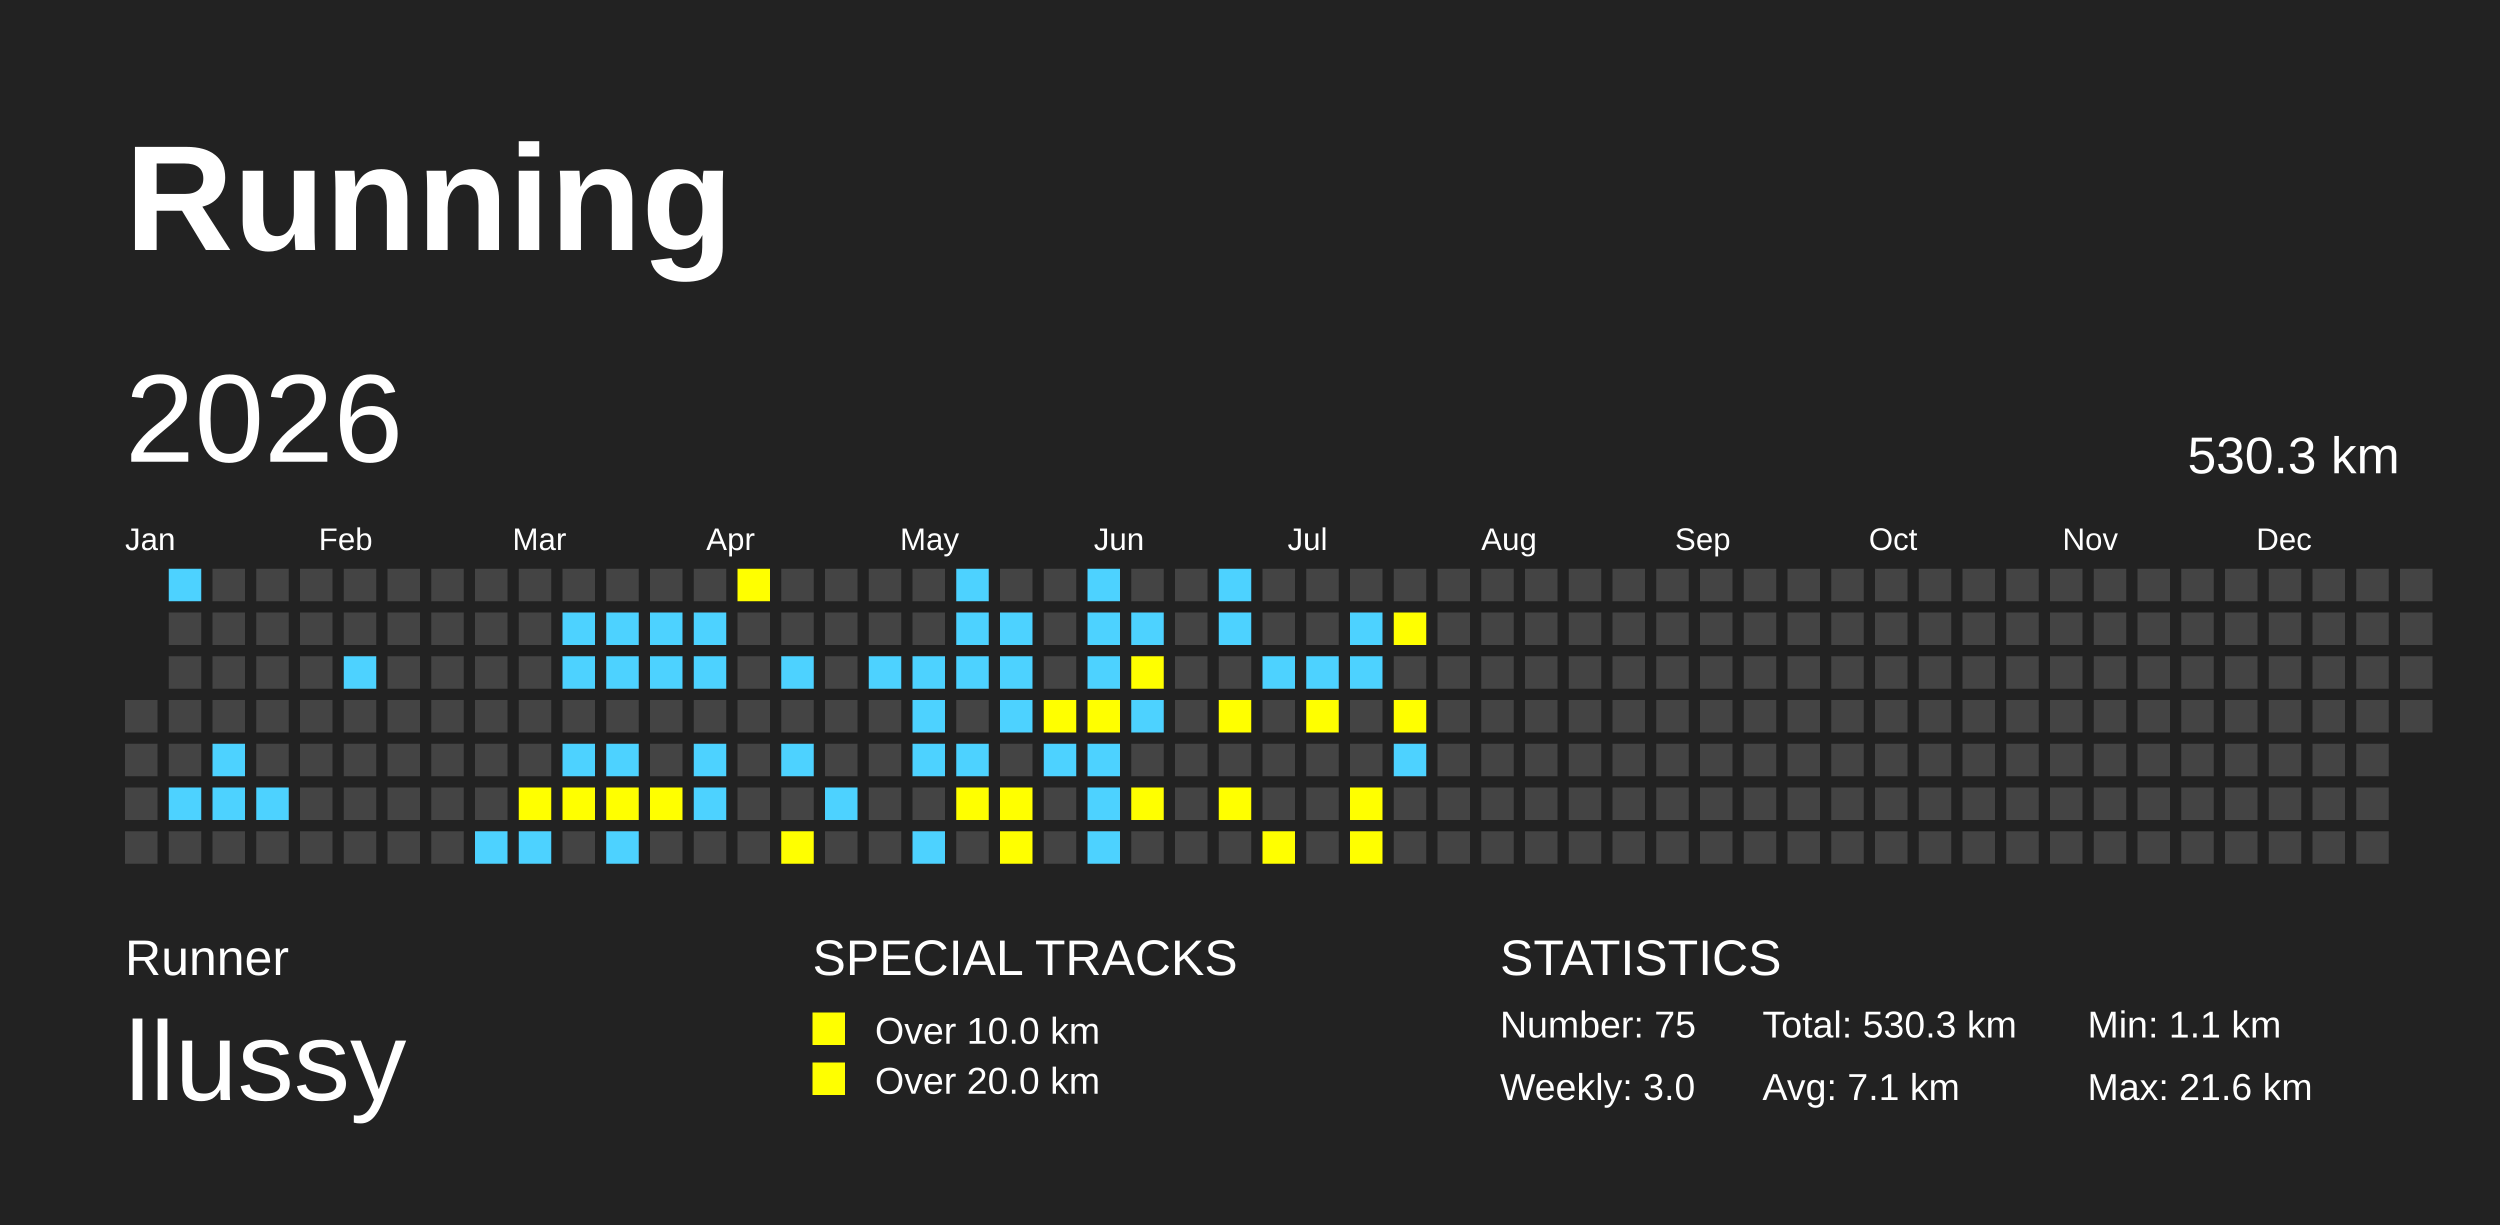
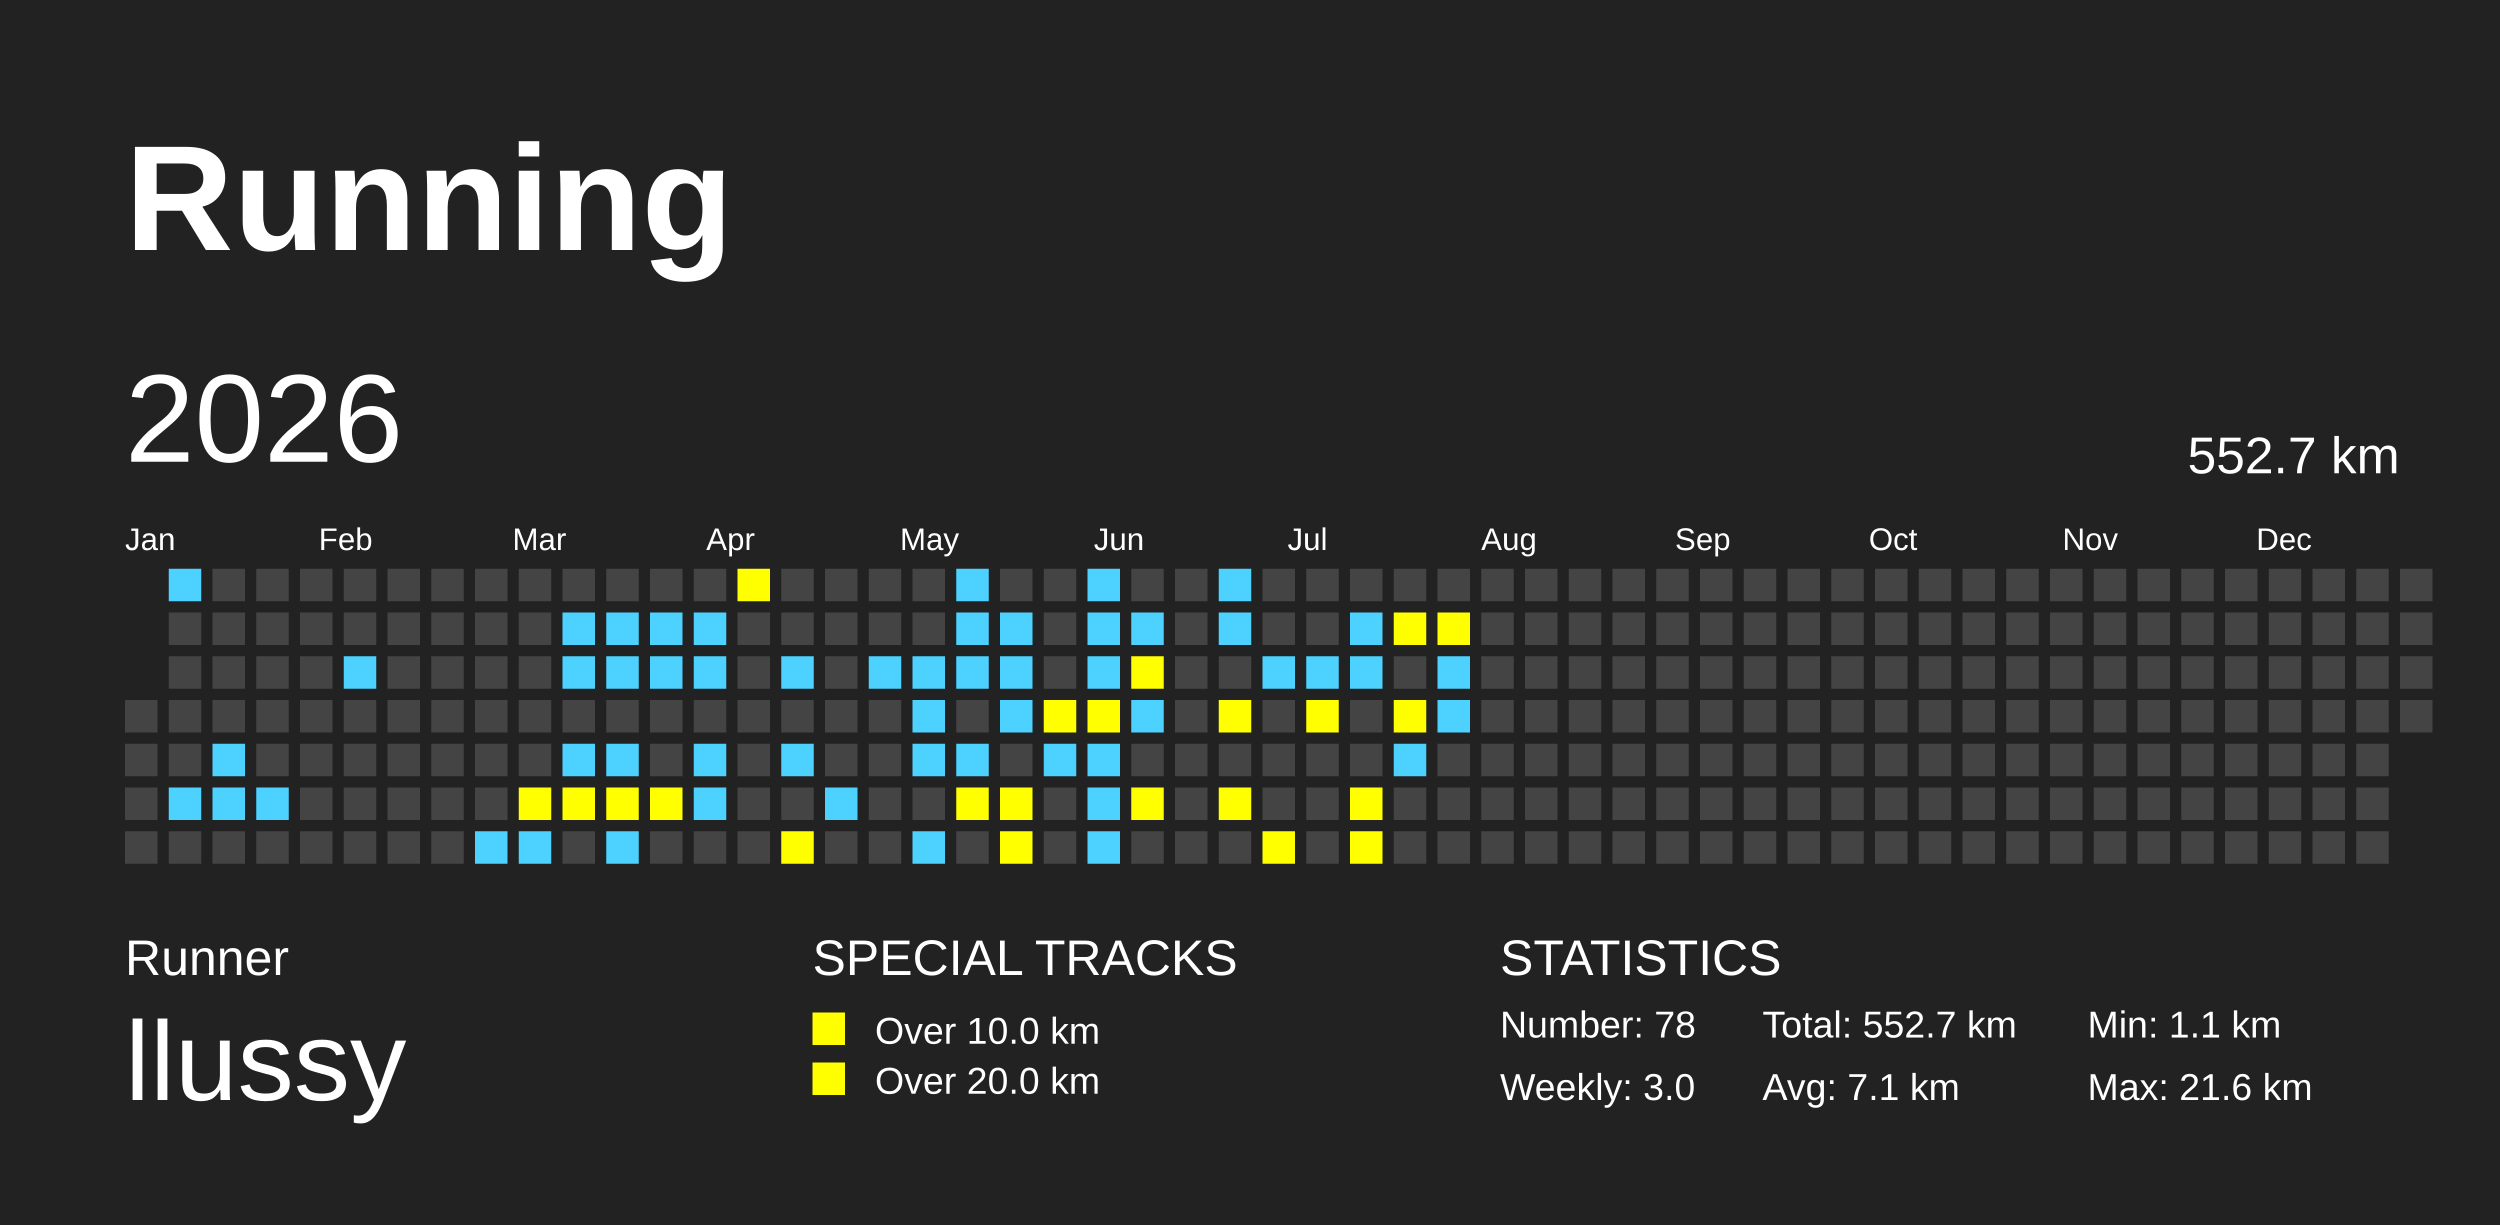
<svg xmlns="http://www.w3.org/2000/svg" baseProfile="full" height="98mm" version="1.1" viewBox="0,0,200,98" width="200mm">
  <defs>
    <pattern height="2" id="indoor-stripe" patternUnits="userSpaceOnUse" width="2">
      <line stroke="white" stroke-opacity="0.45" stroke-width="0.5" x1="0" x2="2" y1="2" y2="0" />
    </pattern>
  </defs>
  <rect fill="#222222" height="98" width="200" x="0" y="0" />
  <text fill="#FFFFFF" style="font-size:12px; font-family:Arial; font-weight:bold;" x="10" y="20">Running</text>
  <text fill="#FFFFFF" style="font-size:4px; font-family:Arial" x="10" y="78">Runner</text>
  <text fill="#FFFFFF" style="font-size:9px; font-family:Arial" x="10" y="88">llussy</text>
  <text fill="#FFFFFF" style="font-size:4px; font-family:Arial" x="65" y="78">SPECIAL TRACKS</text>
  <rect fill="#FFFF00" height="2.6" width="2.6" x="65" y="81" />
  <text fill="#FFFFFF" style="font-size:3px; font-family:Arial" x="70" y="83.5">Over 10.0 km</text>
  <rect fill="#FFFF00" height="2.6" width="2.6" x="65" y="85" />
  <text fill="#FFFFFF" style="font-size:3px; font-family:Arial" x="70" y="87.5">Over 20.0 km</text>
  <text fill="#FFFFFF" style="font-size:4px; font-family:Arial" x="120" y="78">STATISTICS</text>
-   <text fill="#FFFFFF" style="font-size:3px; font-family:Arial" x="120" y="83">Number: 75</text>
+   <text fill="#FFFFFF" style="font-size:3px; font-family:Arial" x="120" y="83">Number: 78</text>
  <text fill="#FFFFFF" style="font-size:3px; font-family:Arial" x="120" y="88">Weekly: 3.0</text>
-   <text fill="#FFFFFF" style="font-size:3px; font-family:Arial" x="141" y="83">Total: 530.3 km</text>
+   <text fill="#FFFFFF" style="font-size:3px; font-family:Arial" x="141" y="83">Total: 552.7 km</text>
  <text fill="#FFFFFF" style="font-size:3px; font-family:Arial" x="141" y="88">Avg: 7.1 km</text>
  <text fill="#FFFFFF" style="font-size:3px; font-family:Arial" x="167" y="83">Min: 1.1 km</text>
  <text fill="#FFFFFF" style="font-size:3px; font-family:Arial" x="167" y="88">Max: 21.6 km</text>
  <text dominant-baseline="hanging" fill="#FFFFFF" style="font-size:10.0px; font-family:Arial;" x="10" y="30">2026</text>
-   <text dominant-baseline="hanging" fill="#FFFFFF" style="font-size:4.125px; font-family:Arial;" x="175" y="35">530.3 km</text>
+   <text dominant-baseline="hanging" fill="#FFFFFF" style="font-size:4.125px; font-family:Arial;" x="175" y="35">552.7 km</text>
  <text fill="#FFFFFF" style="font-size:2.5px; font-family:Arial" x="10.0" y="44">Jan</text>
  <text fill="#FFFFFF" style="font-size:2.5px; font-family:Arial" x="25.5" y="44">Feb</text>
  <text fill="#FFFFFF" style="font-size:2.5px; font-family:Arial" x="41.0" y="44">Mar</text>
  <text fill="#FFFFFF" style="font-size:2.5px; font-family:Arial" x="56.5" y="44">Apr</text>
  <text fill="#FFFFFF" style="font-size:2.5px; font-family:Arial" x="72.0" y="44">May</text>
  <text fill="#FFFFFF" style="font-size:2.5px; font-family:Arial" x="87.5" y="44">Jun</text>
  <text fill="#FFFFFF" style="font-size:2.5px; font-family:Arial" x="103.0" y="44">Jul</text>
  <text fill="#FFFFFF" style="font-size:2.5px; font-family:Arial" x="118.5" y="44">Aug</text>
  <text fill="#FFFFFF" style="font-size:2.5px; font-family:Arial" x="134.0" y="44">Sep</text>
  <text fill="#FFFFFF" style="font-size:2.5px; font-family:Arial" x="149.5" y="44">Oct</text>
  <text fill="#FFFFFF" style="font-size:2.5px; font-family:Arial" x="165.0" y="44">Nov</text>
  <text fill="#FFFFFF" style="font-size:2.5px; font-family:Arial" x="180.5" y="44">Dec</text>
  <rect fill="#444444" height="2.6" width="2.6" x="10.0" y="56.0" />
  <rect fill="#444444" height="2.6" width="2.6" x="10.0" y="59.5" />
  <rect fill="#444444" height="2.6" width="2.6" x="10.0" y="63.0" />
  <rect fill="#444444" height="2.6" width="2.6" x="10.0" y="66.5" />
  <rect fill="#4dd2ff" height="2.6" width="2.6" x="13.5" y="45.5" />
  <rect fill="#444444" height="2.6" width="2.6" x="13.5" y="49.0" />
  <rect fill="#444444" height="2.6" width="2.6" x="13.5" y="52.5" />
  <rect fill="#444444" height="2.6" width="2.6" x="13.5" y="56.0" />
  <rect fill="#444444" height="2.6" width="2.6" x="13.5" y="59.5" />
  <rect fill="#4dd2ff" height="2.6" width="2.6" x="13.5" y="63.0" />
  <rect fill="#444444" height="2.6" width="2.6" x="13.5" y="66.5" />
  <rect fill="#444444" height="2.6" width="2.6" x="17.0" y="45.5" />
  <rect fill="#444444" height="2.6" width="2.6" x="17.0" y="49.0" />
  <rect fill="#444444" height="2.6" width="2.6" x="17.0" y="52.5" />
  <rect fill="#444444" height="2.6" width="2.6" x="17.0" y="56.0" />
  <rect fill="#4dd2ff" height="2.6" width="2.6" x="17.0" y="59.5" />
  <rect fill="#4dd2ff" height="2.6" width="2.6" x="17.0" y="63.0" />
  <rect fill="#444444" height="2.6" width="2.6" x="17.0" y="66.5" />
  <rect fill="#444444" height="2.6" width="2.6" x="20.5" y="45.5" />
  <rect fill="#444444" height="2.6" width="2.6" x="20.5" y="49.0" />
  <rect fill="#444444" height="2.6" width="2.6" x="20.5" y="52.5" />
  <rect fill="#444444" height="2.6" width="2.6" x="20.5" y="56.0" />
  <rect fill="#444444" height="2.6" width="2.6" x="20.5" y="59.5" />
  <rect fill="#4dd2ff" height="2.6" width="2.6" x="20.5" y="63.0" />
  <rect fill="#444444" height="2.6" width="2.6" x="20.5" y="66.5" />
  <rect fill="#444444" height="2.6" width="2.6" x="24.0" y="45.5" />
  <rect fill="#444444" height="2.6" width="2.6" x="24.0" y="49.0" />
  <rect fill="#444444" height="2.6" width="2.6" x="24.0" y="52.5" />
  <rect fill="#444444" height="2.6" width="2.6" x="24.0" y="56.0" />
  <rect fill="#444444" height="2.6" width="2.6" x="24.0" y="59.5" />
  <rect fill="#444444" height="2.6" width="2.6" x="24.0" y="63.0" />
  <rect fill="#444444" height="2.6" width="2.6" x="24.0" y="66.5" />
  <rect fill="#444444" height="2.6" width="2.6" x="27.5" y="45.5" />
  <rect fill="#444444" height="2.6" width="2.6" x="27.5" y="49.0" />
  <rect fill="#4dd2ff" height="2.6" width="2.6" x="27.5" y="52.5" />
  <rect fill="#444444" height="2.6" width="2.6" x="27.5" y="56.0" />
  <rect fill="#444444" height="2.6" width="2.6" x="27.5" y="59.5" />
  <rect fill="#444444" height="2.6" width="2.6" x="27.5" y="63.0" />
  <rect fill="#444444" height="2.6" width="2.6" x="27.5" y="66.5" />
  <rect fill="#444444" height="2.6" width="2.6" x="31.0" y="45.5" />
  <rect fill="#444444" height="2.6" width="2.6" x="31.0" y="49.0" />
  <rect fill="#444444" height="2.6" width="2.6" x="31.0" y="52.5" />
  <rect fill="#444444" height="2.6" width="2.6" x="31.0" y="56.0" />
  <rect fill="#444444" height="2.6" width="2.6" x="31.0" y="59.5" />
  <rect fill="#444444" height="2.6" width="2.6" x="31.0" y="63.0" />
  <rect fill="#444444" height="2.6" width="2.6" x="31.0" y="66.5" />
  <rect fill="#444444" height="2.6" width="2.6" x="34.5" y="45.5" />
  <rect fill="#444444" height="2.6" width="2.6" x="34.5" y="49.0" />
  <rect fill="#444444" height="2.6" width="2.6" x="34.5" y="52.5" />
  <rect fill="#444444" height="2.6" width="2.6" x="34.5" y="56.0" />
  <rect fill="#444444" height="2.6" width="2.6" x="34.5" y="59.5" />
  <rect fill="#444444" height="2.6" width="2.6" x="34.5" y="63.0" />
  <rect fill="#444444" height="2.6" width="2.6" x="34.5" y="66.5" />
  <rect fill="#444444" height="2.6" width="2.6" x="38.0" y="45.5" />
  <rect fill="#444444" height="2.6" width="2.6" x="38.0" y="49.0" />
  <rect fill="#444444" height="2.6" width="2.6" x="38.0" y="52.5" />
  <rect fill="#444444" height="2.6" width="2.6" x="38.0" y="56.0" />
  <rect fill="#444444" height="2.6" width="2.6" x="38.0" y="59.5" />
  <rect fill="#444444" height="2.6" width="2.6" x="38.0" y="63.0" />
  <rect fill="#4dd2ff" height="2.6" width="2.6" x="38.0" y="66.5" />
  <rect fill="#444444" height="2.6" width="2.6" x="41.5" y="45.5" />
  <rect fill="#444444" height="2.6" width="2.6" x="41.5" y="49.0" />
  <rect fill="#444444" height="2.6" width="2.6" x="41.5" y="52.5" />
  <rect fill="#444444" height="2.6" width="2.6" x="41.5" y="56.0" />
  <rect fill="#444444" height="2.6" width="2.6" x="41.5" y="59.5" />
  <rect fill="#ffff00" height="2.6" width="2.6" x="41.5" y="63.0" />
  <rect fill="#4dd2ff" height="2.6" width="2.6" x="41.5" y="66.5" />
  <rect fill="#444444" height="2.6" width="2.6" x="45.0" y="45.5" />
  <rect fill="#4dd2ff" height="2.6" width="2.6" x="45.0" y="49.0" />
  <rect fill="#4dd2ff" height="2.6" width="2.6" x="45.0" y="52.5" />
  <rect fill="#444444" height="2.6" width="2.6" x="45.0" y="56.0" />
  <rect fill="#4dd2ff" height="2.6" width="2.6" x="45.0" y="59.5" />
  <rect fill="#ffff00" height="2.6" width="2.6" x="45.0" y="63.0" />
  <rect fill="#444444" height="2.6" width="2.6" x="45.0" y="66.5" />
  <rect fill="#444444" height="2.6" width="2.6" x="48.5" y="45.5" />
  <rect fill="#4dd2ff" height="2.6" width="2.6" x="48.5" y="49.0" />
  <rect fill="#4dd2ff" height="2.6" width="2.6" x="48.5" y="52.5" />
  <rect fill="#444444" height="2.6" width="2.6" x="48.5" y="56.0" />
  <rect fill="#4dd2ff" height="2.6" width="2.6" x="48.5" y="59.5" />
  <rect fill="#ffff00" height="2.6" width="2.6" x="48.5" y="63.0" />
  <rect fill="#4dd2ff" height="2.6" width="2.6" x="48.5" y="66.5" />
  <rect fill="#444444" height="2.6" width="2.6" x="52.0" y="45.5" />
  <rect fill="#4dd2ff" height="2.6" width="2.6" x="52.0" y="49.0" />
  <rect fill="#4dd2ff" height="2.6" width="2.6" x="52.0" y="52.5" />
  <rect fill="#444444" height="2.6" width="2.6" x="52.0" y="56.0" />
  <rect fill="#444444" height="2.6" width="2.6" x="52.0" y="59.5" />
  <rect fill="#FFFF00" height="2.6" width="2.6" x="52.0" y="63.0" />
  <rect fill="#444444" height="2.6" width="2.6" x="52.0" y="66.5" />
  <rect fill="#444444" height="2.6" width="2.6" x="55.5" y="45.5" />
  <rect fill="#4dd2ff" height="2.6" width="2.6" x="55.5" y="49.0" />
  <rect fill="#4dd2ff" height="2.6" width="2.6" x="55.5" y="52.5" />
  <rect fill="#444444" height="2.6" width="2.6" x="55.5" y="56.0" />
  <rect fill="#4dd2ff" height="2.6" width="2.6" x="55.5" y="59.5" />
  <rect fill="#4dd2ff" height="2.6" width="2.6" x="55.5" y="63.0" />
  <rect fill="#444444" height="2.6" width="2.6" x="55.5" y="66.5" />
  <rect fill="#ffff00" height="2.6" width="2.6" x="59.0" y="45.5" />
  <rect fill="#444444" height="2.6" width="2.6" x="59.0" y="49.0" />
  <rect fill="#444444" height="2.6" width="2.6" x="59.0" y="52.5" />
  <rect fill="#444444" height="2.6" width="2.6" x="59.0" y="56.0" />
  <rect fill="#444444" height="2.6" width="2.6" x="59.0" y="59.5" />
  <rect fill="#444444" height="2.6" width="2.6" x="59.0" y="63.0" />
  <rect fill="#444444" height="2.6" width="2.6" x="59.0" y="66.5" />
  <rect fill="#444444" height="2.6" width="2.6" x="62.5" y="45.5" />
  <rect fill="#444444" height="2.6" width="2.6" x="62.5" y="49.0" />
  <rect fill="#4dd2ff" height="2.6" width="2.6" x="62.5" y="52.5" />
  <rect fill="#444444" height="2.6" width="2.6" x="62.5" y="56.0" />
  <rect fill="#4dd2ff" height="2.6" width="2.6" x="62.5" y="59.5" />
  <rect fill="#444444" height="2.6" width="2.6" x="62.5" y="63.0" />
  <rect fill="#ffff00" height="2.6" width="2.6" x="62.5" y="66.5" />
  <rect fill="#444444" height="2.6" width="2.6" x="66.0" y="45.5" />
  <rect fill="#444444" height="2.6" width="2.6" x="66.0" y="49.0" />
  <rect fill="#444444" height="2.6" width="2.6" x="66.0" y="52.5" />
  <rect fill="#444444" height="2.6" width="2.6" x="66.0" y="56.0" />
  <rect fill="#444444" height="2.6" width="2.6" x="66.0" y="59.5" />
  <rect fill="#4dd2ff" height="2.6" width="2.6" x="66.0" y="63.0" />
  <rect fill="#444444" height="2.6" width="2.6" x="66.0" y="66.5" />
  <rect fill="#444444" height="2.6" width="2.6" x="69.5" y="45.5" />
  <rect fill="#444444" height="2.6" width="2.6" x="69.5" y="49.0" />
  <rect fill="#4dd2ff" height="2.6" width="2.6" x="69.5" y="52.5" />
  <rect fill="#444444" height="2.6" width="2.6" x="69.5" y="56.0" />
  <rect fill="#444444" height="2.6" width="2.6" x="69.5" y="59.5" />
  <rect fill="#444444" height="2.6" width="2.6" x="69.5" y="63.0" />
  <rect fill="#444444" height="2.6" width="2.6" x="69.5" y="66.5" />
  <rect fill="#444444" height="2.6" width="2.6" x="73.0" y="45.5" />
  <rect fill="#444444" height="2.6" width="2.6" x="73.0" y="49.0" />
  <rect fill="#4dd2ff" height="2.6" width="2.6" x="73.0" y="52.5" />
  <rect fill="#4dd2ff" height="2.6" width="2.6" x="73.0" y="56.0" />
  <rect fill="#4dd2ff" height="2.6" width="2.6" x="73.0" y="59.5" />
  <rect fill="#444444" height="2.6" width="2.6" x="73.0" y="63.0" />
  <rect fill="#4dd2ff" height="2.6" width="2.6" x="73.0" y="66.5" />
  <rect fill="#4dd2ff" height="2.6" width="2.6" x="76.5" y="45.5" />
  <rect fill="#4dd2ff" height="2.6" width="2.6" x="76.5" y="49.0" />
  <rect fill="#4dd2ff" height="2.6" width="2.6" x="76.5" y="52.5" />
  <rect fill="#444444" height="2.6" width="2.6" x="76.5" y="56.0" />
  <rect fill="#4dd2ff" height="2.6" width="2.6" x="76.5" y="59.5" />
  <rect fill="#ffff00" height="2.6" width="2.6" x="76.5" y="63.0" />
  <rect fill="#444444" height="2.6" width="2.6" x="76.5" y="66.5" />
  <rect fill="#444444" height="2.6" width="2.6" x="80.0" y="45.5" />
  <rect fill="#4dd2ff" height="2.6" width="2.6" x="80.0" y="49.0" />
  <rect fill="#4dd2ff" height="2.6" width="2.6" x="80.0" y="52.5" />
  <rect fill="#4dd2ff" height="2.6" width="2.6" x="80.0" y="56.0" />
  <rect fill="#444444" height="2.6" width="2.6" x="80.0" y="59.5" />
  <rect fill="#ffff00" height="2.6" width="2.6" x="80.0" y="63.0" />
  <rect fill="#ffff00" height="2.6" width="2.6" x="80.0" y="66.5" />
  <rect fill="#444444" height="2.6" width="2.6" x="83.5" y="45.5" />
  <rect fill="#444444" height="2.6" width="2.6" x="83.5" y="49.0" />
  <rect fill="#444444" height="2.6" width="2.6" x="83.5" y="52.5" />
  <rect fill="#ffff00" height="2.6" width="2.6" x="83.5" y="56.0" />
  <rect fill="#4dd2ff" height="2.6" width="2.6" x="83.5" y="59.5" />
  <rect fill="#444444" height="2.6" width="2.6" x="83.5" y="63.0" />
  <rect fill="#444444" height="2.6" width="2.6" x="83.5" y="66.5" />
  <rect fill="#4dd2ff" height="2.6" width="2.6" x="87.0" y="45.5" />
  <rect fill="#4dd2ff" height="2.6" width="2.6" x="87.0" y="49.0" />
  <rect fill="#4dd2ff" height="2.6" width="2.6" x="87.0" y="52.5" />
  <rect fill="#ffff00" height="2.6" width="2.6" x="87.0" y="56.0" />
  <rect fill="#4dd2ff" height="2.6" width="2.6" x="87.0" y="59.5" />
  <rect fill="#4dd2ff" height="2.6" width="2.6" x="87.0" y="63.0" />
  <rect fill="#4dd2ff" height="2.6" width="2.6" x="87.0" y="66.5" />
  <rect fill="#444444" height="2.6" width="2.6" x="90.5" y="45.5" />
  <rect fill="#4dd2ff" height="2.6" width="2.6" x="90.5" y="49.0" />
  <rect fill="#ffff00" height="2.6" width="2.6" x="90.5" y="52.5" />
  <rect fill="#4dd2ff" height="2.6" width="2.6" x="90.5" y="56.0" />
  <rect fill="#444444" height="2.6" width="2.6" x="90.5" y="59.5" />
  <rect fill="#ffff00" height="2.6" width="2.6" x="90.5" y="63.0" />
  <rect fill="#444444" height="2.6" width="2.6" x="90.5" y="66.5" />
  <rect fill="#444444" height="2.6" width="2.6" x="94.0" y="45.5" />
  <rect fill="#444444" height="2.6" width="2.6" x="94.0" y="49.0" />
  <rect fill="#444444" height="2.6" width="2.6" x="94.0" y="52.5" />
  <rect fill="#444444" height="2.6" width="2.6" x="94.0" y="56.0" />
  <rect fill="#444444" height="2.6" width="2.6" x="94.0" y="59.5" />
  <rect fill="#444444" height="2.6" width="2.6" x="94.0" y="63.0" />
  <rect fill="#444444" height="2.6" width="2.6" x="94.0" y="66.5" />
  <rect fill="#4dd2ff" height="2.6" width="2.6" x="97.5" y="45.5" />
  <rect fill="#4dd2ff" height="2.6" width="2.6" x="97.5" y="49.0" />
  <rect fill="#444444" height="2.6" width="2.6" x="97.5" y="52.5" />
  <rect fill="#ffff00" height="2.6" width="2.6" x="97.5" y="56.0" />
  <rect fill="#444444" height="2.6" width="2.6" x="97.5" y="59.5" />
  <rect fill="#FFFF00" height="2.6" width="2.6" x="97.5" y="63.0" />
  <rect fill="#444444" height="2.6" width="2.6" x="97.5" y="66.5" />
  <rect fill="#444444" height="2.6" width="2.6" x="101.0" y="45.5" />
  <rect fill="#444444" height="2.6" width="2.6" x="101.0" y="49.0" />
  <rect fill="#4dd2ff" height="2.6" width="2.6" x="101.0" y="52.5" />
  <rect fill="#444444" height="2.6" width="2.6" x="101.0" y="56.0" />
  <rect fill="#444444" height="2.6" width="2.6" x="101.0" y="59.5" />
  <rect fill="#444444" height="2.6" width="2.6" x="101.0" y="63.0" />
  <rect fill="#ffff00" height="2.6" width="2.6" x="101.0" y="66.5" />
  <rect fill="#444444" height="2.6" width="2.6" x="104.5" y="45.5" />
  <rect fill="#444444" height="2.6" width="2.6" x="104.5" y="49.0" />
  <rect fill="#4dd2ff" height="2.6" width="2.6" x="104.5" y="52.5" />
  <rect fill="#ffff00" height="2.6" width="2.6" x="104.5" y="56.0" />
  <rect fill="#444444" height="2.6" width="2.6" x="104.5" y="59.5" />
  <rect fill="#444444" height="2.6" width="2.6" x="104.5" y="63.0" />
  <rect fill="#444444" height="2.6" width="2.6" x="104.5" y="66.5" />
  <rect fill="#444444" height="2.6" width="2.6" x="108.0" y="45.5" />
  <rect fill="#4dd2ff" height="2.6" width="2.6" x="108.0" y="49.0" />
  <rect fill="#4dd2ff" height="2.6" width="2.6" x="108.0" y="52.5" />
  <rect fill="#444444" height="2.6" width="2.6" x="108.0" y="56.0" />
  <rect fill="#444444" height="2.6" width="2.6" x="108.0" y="59.5" />
  <rect fill="#ffff00" height="2.6" width="2.6" x="108.0" y="63.0" />
  <rect fill="#ffff00" height="2.6" width="2.6" x="108.0" y="66.5" />
  <rect fill="#444444" height="2.6" width="2.6" x="111.5" y="45.5" />
  <rect fill="#ffff00" height="2.6" width="2.6" x="111.5" y="49.0" />
  <rect fill="#444444" height="2.6" width="2.6" x="111.5" y="52.5" />
  <rect fill="#ffff00" height="2.6" width="2.6" x="111.5" y="56.0" />
  <rect fill="#4dd2ff" height="2.6" width="2.6" x="111.5" y="59.5" />
  <rect fill="#444444" height="2.6" width="2.6" x="111.5" y="63.0" />
  <rect fill="#444444" height="2.6" width="2.6" x="111.5" y="66.5" />
  <rect fill="#444444" height="2.6" width="2.6" x="115.0" y="45.5" />
-   <rect fill="#444444" height="2.6" width="2.6" x="115.0" y="49.0" />
-   <rect fill="#444444" height="2.6" width="2.6" x="115.0" y="52.5" />
-   <rect fill="#444444" height="2.6" width="2.6" x="115.0" y="56.0" />
+   <rect fill="#ffff00" height="2.6" width="2.6" x="115.0" y="49.0" />
+   <rect fill="#4dd2ff" height="2.6" width="2.6" x="115.0" y="52.5" />
+   <rect fill="#4dd2ff" height="2.6" width="2.6" x="115.0" y="56.0" />
  <rect fill="#444444" height="2.6" width="2.6" x="115.0" y="59.5" />
  <rect fill="#444444" height="2.6" width="2.6" x="115.0" y="63.0" />
  <rect fill="#444444" height="2.6" width="2.6" x="115.0" y="66.5" />
  <rect fill="#444444" height="2.6" width="2.6" x="118.5" y="45.5" />
  <rect fill="#444444" height="2.6" width="2.6" x="118.5" y="49.0" />
  <rect fill="#444444" height="2.6" width="2.6" x="118.5" y="52.5" />
  <rect fill="#444444" height="2.6" width="2.6" x="118.5" y="56.0" />
  <rect fill="#444444" height="2.6" width="2.6" x="118.5" y="59.5" />
  <rect fill="#444444" height="2.6" width="2.6" x="118.5" y="63.0" />
  <rect fill="#444444" height="2.6" width="2.6" x="118.5" y="66.5" />
  <rect fill="#444444" height="2.6" width="2.6" x="122.0" y="45.5" />
  <rect fill="#444444" height="2.6" width="2.6" x="122.0" y="49.0" />
  <rect fill="#444444" height="2.6" width="2.6" x="122.0" y="52.5" />
  <rect fill="#444444" height="2.6" width="2.6" x="122.0" y="56.0" />
  <rect fill="#444444" height="2.6" width="2.6" x="122.0" y="59.5" />
  <rect fill="#444444" height="2.6" width="2.6" x="122.0" y="63.0" />
  <rect fill="#444444" height="2.6" width="2.6" x="122.0" y="66.5" />
  <rect fill="#444444" height="2.6" width="2.6" x="125.5" y="45.5" />
  <rect fill="#444444" height="2.6" width="2.6" x="125.5" y="49.0" />
  <rect fill="#444444" height="2.6" width="2.6" x="125.5" y="52.5" />
  <rect fill="#444444" height="2.6" width="2.6" x="125.5" y="56.0" />
  <rect fill="#444444" height="2.6" width="2.6" x="125.5" y="59.5" />
  <rect fill="#444444" height="2.6" width="2.6" x="125.5" y="63.0" />
  <rect fill="#444444" height="2.6" width="2.6" x="125.5" y="66.5" />
  <rect fill="#444444" height="2.6" width="2.6" x="129.0" y="45.5" />
  <rect fill="#444444" height="2.6" width="2.6" x="129.0" y="49.0" />
  <rect fill="#444444" height="2.6" width="2.6" x="129.0" y="52.5" />
  <rect fill="#444444" height="2.6" width="2.6" x="129.0" y="56.0" />
  <rect fill="#444444" height="2.6" width="2.6" x="129.0" y="59.5" />
  <rect fill="#444444" height="2.6" width="2.6" x="129.0" y="63.0" />
  <rect fill="#444444" height="2.6" width="2.6" x="129.0" y="66.5" />
  <rect fill="#444444" height="2.6" width="2.6" x="132.5" y="45.5" />
  <rect fill="#444444" height="2.6" width="2.6" x="132.5" y="49.0" />
  <rect fill="#444444" height="2.6" width="2.6" x="132.5" y="52.5" />
  <rect fill="#444444" height="2.6" width="2.6" x="132.5" y="56.0" />
  <rect fill="#444444" height="2.6" width="2.6" x="132.5" y="59.5" />
  <rect fill="#444444" height="2.6" width="2.6" x="132.5" y="63.0" />
  <rect fill="#444444" height="2.6" width="2.6" x="132.5" y="66.5" />
  <rect fill="#444444" height="2.6" width="2.6" x="136.0" y="45.5" />
  <rect fill="#444444" height="2.6" width="2.6" x="136.0" y="49.0" />
  <rect fill="#444444" height="2.6" width="2.6" x="136.0" y="52.5" />
  <rect fill="#444444" height="2.6" width="2.6" x="136.0" y="56.0" />
  <rect fill="#444444" height="2.6" width="2.6" x="136.0" y="59.5" />
  <rect fill="#444444" height="2.6" width="2.6" x="136.0" y="63.0" />
  <rect fill="#444444" height="2.6" width="2.6" x="136.0" y="66.5" />
  <rect fill="#444444" height="2.6" width="2.6" x="139.5" y="45.5" />
  <rect fill="#444444" height="2.6" width="2.6" x="139.5" y="49.0" />
  <rect fill="#444444" height="2.6" width="2.6" x="139.5" y="52.5" />
  <rect fill="#444444" height="2.6" width="2.6" x="139.5" y="56.0" />
  <rect fill="#444444" height="2.6" width="2.6" x="139.5" y="59.5" />
  <rect fill="#444444" height="2.6" width="2.6" x="139.5" y="63.0" />
  <rect fill="#444444" height="2.6" width="2.6" x="139.5" y="66.5" />
  <rect fill="#444444" height="2.6" width="2.6" x="143.0" y="45.5" />
  <rect fill="#444444" height="2.6" width="2.6" x="143.0" y="49.0" />
  <rect fill="#444444" height="2.6" width="2.6" x="143.0" y="52.5" />
  <rect fill="#444444" height="2.6" width="2.6" x="143.0" y="56.0" />
  <rect fill="#444444" height="2.6" width="2.6" x="143.0" y="59.5" />
  <rect fill="#444444" height="2.6" width="2.6" x="143.0" y="63.0" />
  <rect fill="#444444" height="2.6" width="2.6" x="143.0" y="66.5" />
  <rect fill="#444444" height="2.6" width="2.6" x="146.5" y="45.5" />
  <rect fill="#444444" height="2.6" width="2.6" x="146.5" y="49.0" />
  <rect fill="#444444" height="2.6" width="2.6" x="146.5" y="52.5" />
  <rect fill="#444444" height="2.6" width="2.6" x="146.5" y="56.0" />
  <rect fill="#444444" height="2.6" width="2.6" x="146.5" y="59.5" />
  <rect fill="#444444" height="2.6" width="2.6" x="146.5" y="63.0" />
  <rect fill="#444444" height="2.6" width="2.6" x="146.5" y="66.5" />
  <rect fill="#444444" height="2.6" width="2.6" x="150.0" y="45.5" />
  <rect fill="#444444" height="2.6" width="2.6" x="150.0" y="49.0" />
  <rect fill="#444444" height="2.6" width="2.6" x="150.0" y="52.5" />
  <rect fill="#444444" height="2.6" width="2.6" x="150.0" y="56.0" />
  <rect fill="#444444" height="2.6" width="2.6" x="150.0" y="59.5" />
  <rect fill="#444444" height="2.6" width="2.6" x="150.0" y="63.0" />
  <rect fill="#444444" height="2.6" width="2.6" x="150.0" y="66.5" />
  <rect fill="#444444" height="2.6" width="2.6" x="153.5" y="45.5" />
  <rect fill="#444444" height="2.6" width="2.6" x="153.5" y="49.0" />
  <rect fill="#444444" height="2.6" width="2.6" x="153.5" y="52.5" />
  <rect fill="#444444" height="2.6" width="2.6" x="153.5" y="56.0" />
  <rect fill="#444444" height="2.6" width="2.6" x="153.5" y="59.5" />
  <rect fill="#444444" height="2.6" width="2.6" x="153.5" y="63.0" />
  <rect fill="#444444" height="2.6" width="2.6" x="153.5" y="66.5" />
  <rect fill="#444444" height="2.6" width="2.6" x="157.0" y="45.5" />
  <rect fill="#444444" height="2.6" width="2.6" x="157.0" y="49.0" />
  <rect fill="#444444" height="2.6" width="2.6" x="157.0" y="52.5" />
  <rect fill="#444444" height="2.6" width="2.6" x="157.0" y="56.0" />
  <rect fill="#444444" height="2.6" width="2.6" x="157.0" y="59.5" />
  <rect fill="#444444" height="2.6" width="2.6" x="157.0" y="63.0" />
  <rect fill="#444444" height="2.6" width="2.6" x="157.0" y="66.5" />
  <rect fill="#444444" height="2.6" width="2.6" x="160.5" y="45.5" />
  <rect fill="#444444" height="2.6" width="2.6" x="160.5" y="49.0" />
  <rect fill="#444444" height="2.6" width="2.6" x="160.5" y="52.5" />
  <rect fill="#444444" height="2.6" width="2.6" x="160.5" y="56.0" />
  <rect fill="#444444" height="2.6" width="2.6" x="160.5" y="59.5" />
  <rect fill="#444444" height="2.6" width="2.6" x="160.5" y="63.0" />
  <rect fill="#444444" height="2.6" width="2.6" x="160.5" y="66.5" />
  <rect fill="#444444" height="2.6" width="2.6" x="164.0" y="45.5" />
  <rect fill="#444444" height="2.6" width="2.6" x="164.0" y="49.0" />
  <rect fill="#444444" height="2.6" width="2.6" x="164.0" y="52.5" />
  <rect fill="#444444" height="2.6" width="2.6" x="164.0" y="56.0" />
  <rect fill="#444444" height="2.6" width="2.6" x="164.0" y="59.5" />
  <rect fill="#444444" height="2.6" width="2.6" x="164.0" y="63.0" />
  <rect fill="#444444" height="2.6" width="2.6" x="164.0" y="66.5" />
  <rect fill="#444444" height="2.6" width="2.6" x="167.5" y="45.5" />
  <rect fill="#444444" height="2.6" width="2.6" x="167.5" y="49.0" />
  <rect fill="#444444" height="2.6" width="2.6" x="167.5" y="52.5" />
  <rect fill="#444444" height="2.6" width="2.6" x="167.5" y="56.0" />
  <rect fill="#444444" height="2.6" width="2.6" x="167.5" y="59.5" />
  <rect fill="#444444" height="2.6" width="2.6" x="167.5" y="63.0" />
  <rect fill="#444444" height="2.6" width="2.6" x="167.5" y="66.5" />
  <rect fill="#444444" height="2.6" width="2.6" x="171.0" y="45.5" />
  <rect fill="#444444" height="2.6" width="2.6" x="171.0" y="49.0" />
  <rect fill="#444444" height="2.6" width="2.6" x="171.0" y="52.5" />
  <rect fill="#444444" height="2.6" width="2.6" x="171.0" y="56.0" />
  <rect fill="#444444" height="2.6" width="2.6" x="171.0" y="59.5" />
  <rect fill="#444444" height="2.6" width="2.6" x="171.0" y="63.0" />
  <rect fill="#444444" height="2.6" width="2.6" x="171.0" y="66.5" />
  <rect fill="#444444" height="2.6" width="2.6" x="174.5" y="45.5" />
  <rect fill="#444444" height="2.6" width="2.6" x="174.5" y="49.0" />
  <rect fill="#444444" height="2.6" width="2.6" x="174.5" y="52.5" />
  <rect fill="#444444" height="2.6" width="2.6" x="174.5" y="56.0" />
  <rect fill="#444444" height="2.6" width="2.6" x="174.5" y="59.5" />
  <rect fill="#444444" height="2.6" width="2.6" x="174.5" y="63.0" />
  <rect fill="#444444" height="2.6" width="2.6" x="174.5" y="66.5" />
  <rect fill="#444444" height="2.6" width="2.6" x="178.0" y="45.5" />
  <rect fill="#444444" height="2.6" width="2.6" x="178.0" y="49.0" />
  <rect fill="#444444" height="2.6" width="2.6" x="178.0" y="52.5" />
  <rect fill="#444444" height="2.6" width="2.6" x="178.0" y="56.0" />
  <rect fill="#444444" height="2.6" width="2.6" x="178.0" y="59.5" />
  <rect fill="#444444" height="2.6" width="2.6" x="178.0" y="63.0" />
  <rect fill="#444444" height="2.6" width="2.6" x="178.0" y="66.5" />
  <rect fill="#444444" height="2.6" width="2.6" x="181.5" y="45.5" />
  <rect fill="#444444" height="2.6" width="2.6" x="181.5" y="49.0" />
  <rect fill="#444444" height="2.6" width="2.6" x="181.5" y="52.5" />
  <rect fill="#444444" height="2.6" width="2.6" x="181.5" y="56.0" />
  <rect fill="#444444" height="2.6" width="2.6" x="181.5" y="59.5" />
  <rect fill="#444444" height="2.6" width="2.6" x="181.5" y="63.0" />
  <rect fill="#444444" height="2.6" width="2.6" x="181.5" y="66.5" />
  <rect fill="#444444" height="2.6" width="2.6" x="185.0" y="45.5" />
  <rect fill="#444444" height="2.6" width="2.6" x="185.0" y="49.0" />
  <rect fill="#444444" height="2.6" width="2.6" x="185.0" y="52.5" />
  <rect fill="#444444" height="2.6" width="2.6" x="185.0" y="56.0" />
  <rect fill="#444444" height="2.6" width="2.6" x="185.0" y="59.5" />
  <rect fill="#444444" height="2.6" width="2.6" x="185.0" y="63.0" />
  <rect fill="#444444" height="2.6" width="2.6" x="185.0" y="66.5" />
  <rect fill="#444444" height="2.6" width="2.6" x="188.5" y="45.5" />
  <rect fill="#444444" height="2.6" width="2.6" x="188.5" y="49.0" />
  <rect fill="#444444" height="2.6" width="2.6" x="188.5" y="52.5" />
  <rect fill="#444444" height="2.6" width="2.6" x="188.5" y="56.0" />
  <rect fill="#444444" height="2.6" width="2.6" x="188.5" y="59.5" />
  <rect fill="#444444" height="2.6" width="2.6" x="188.5" y="63.0" />
  <rect fill="#444444" height="2.6" width="2.6" x="188.5" y="66.5" />
  <rect fill="#444444" height="2.6" width="2.6" x="192.0" y="45.5" />
  <rect fill="#444444" height="2.6" width="2.6" x="192.0" y="49.0" />
  <rect fill="#444444" height="2.6" width="2.6" x="192.0" y="52.5" />
  <rect fill="#444444" height="2.6" width="2.6" x="192.0" y="56.0" />
</svg>
